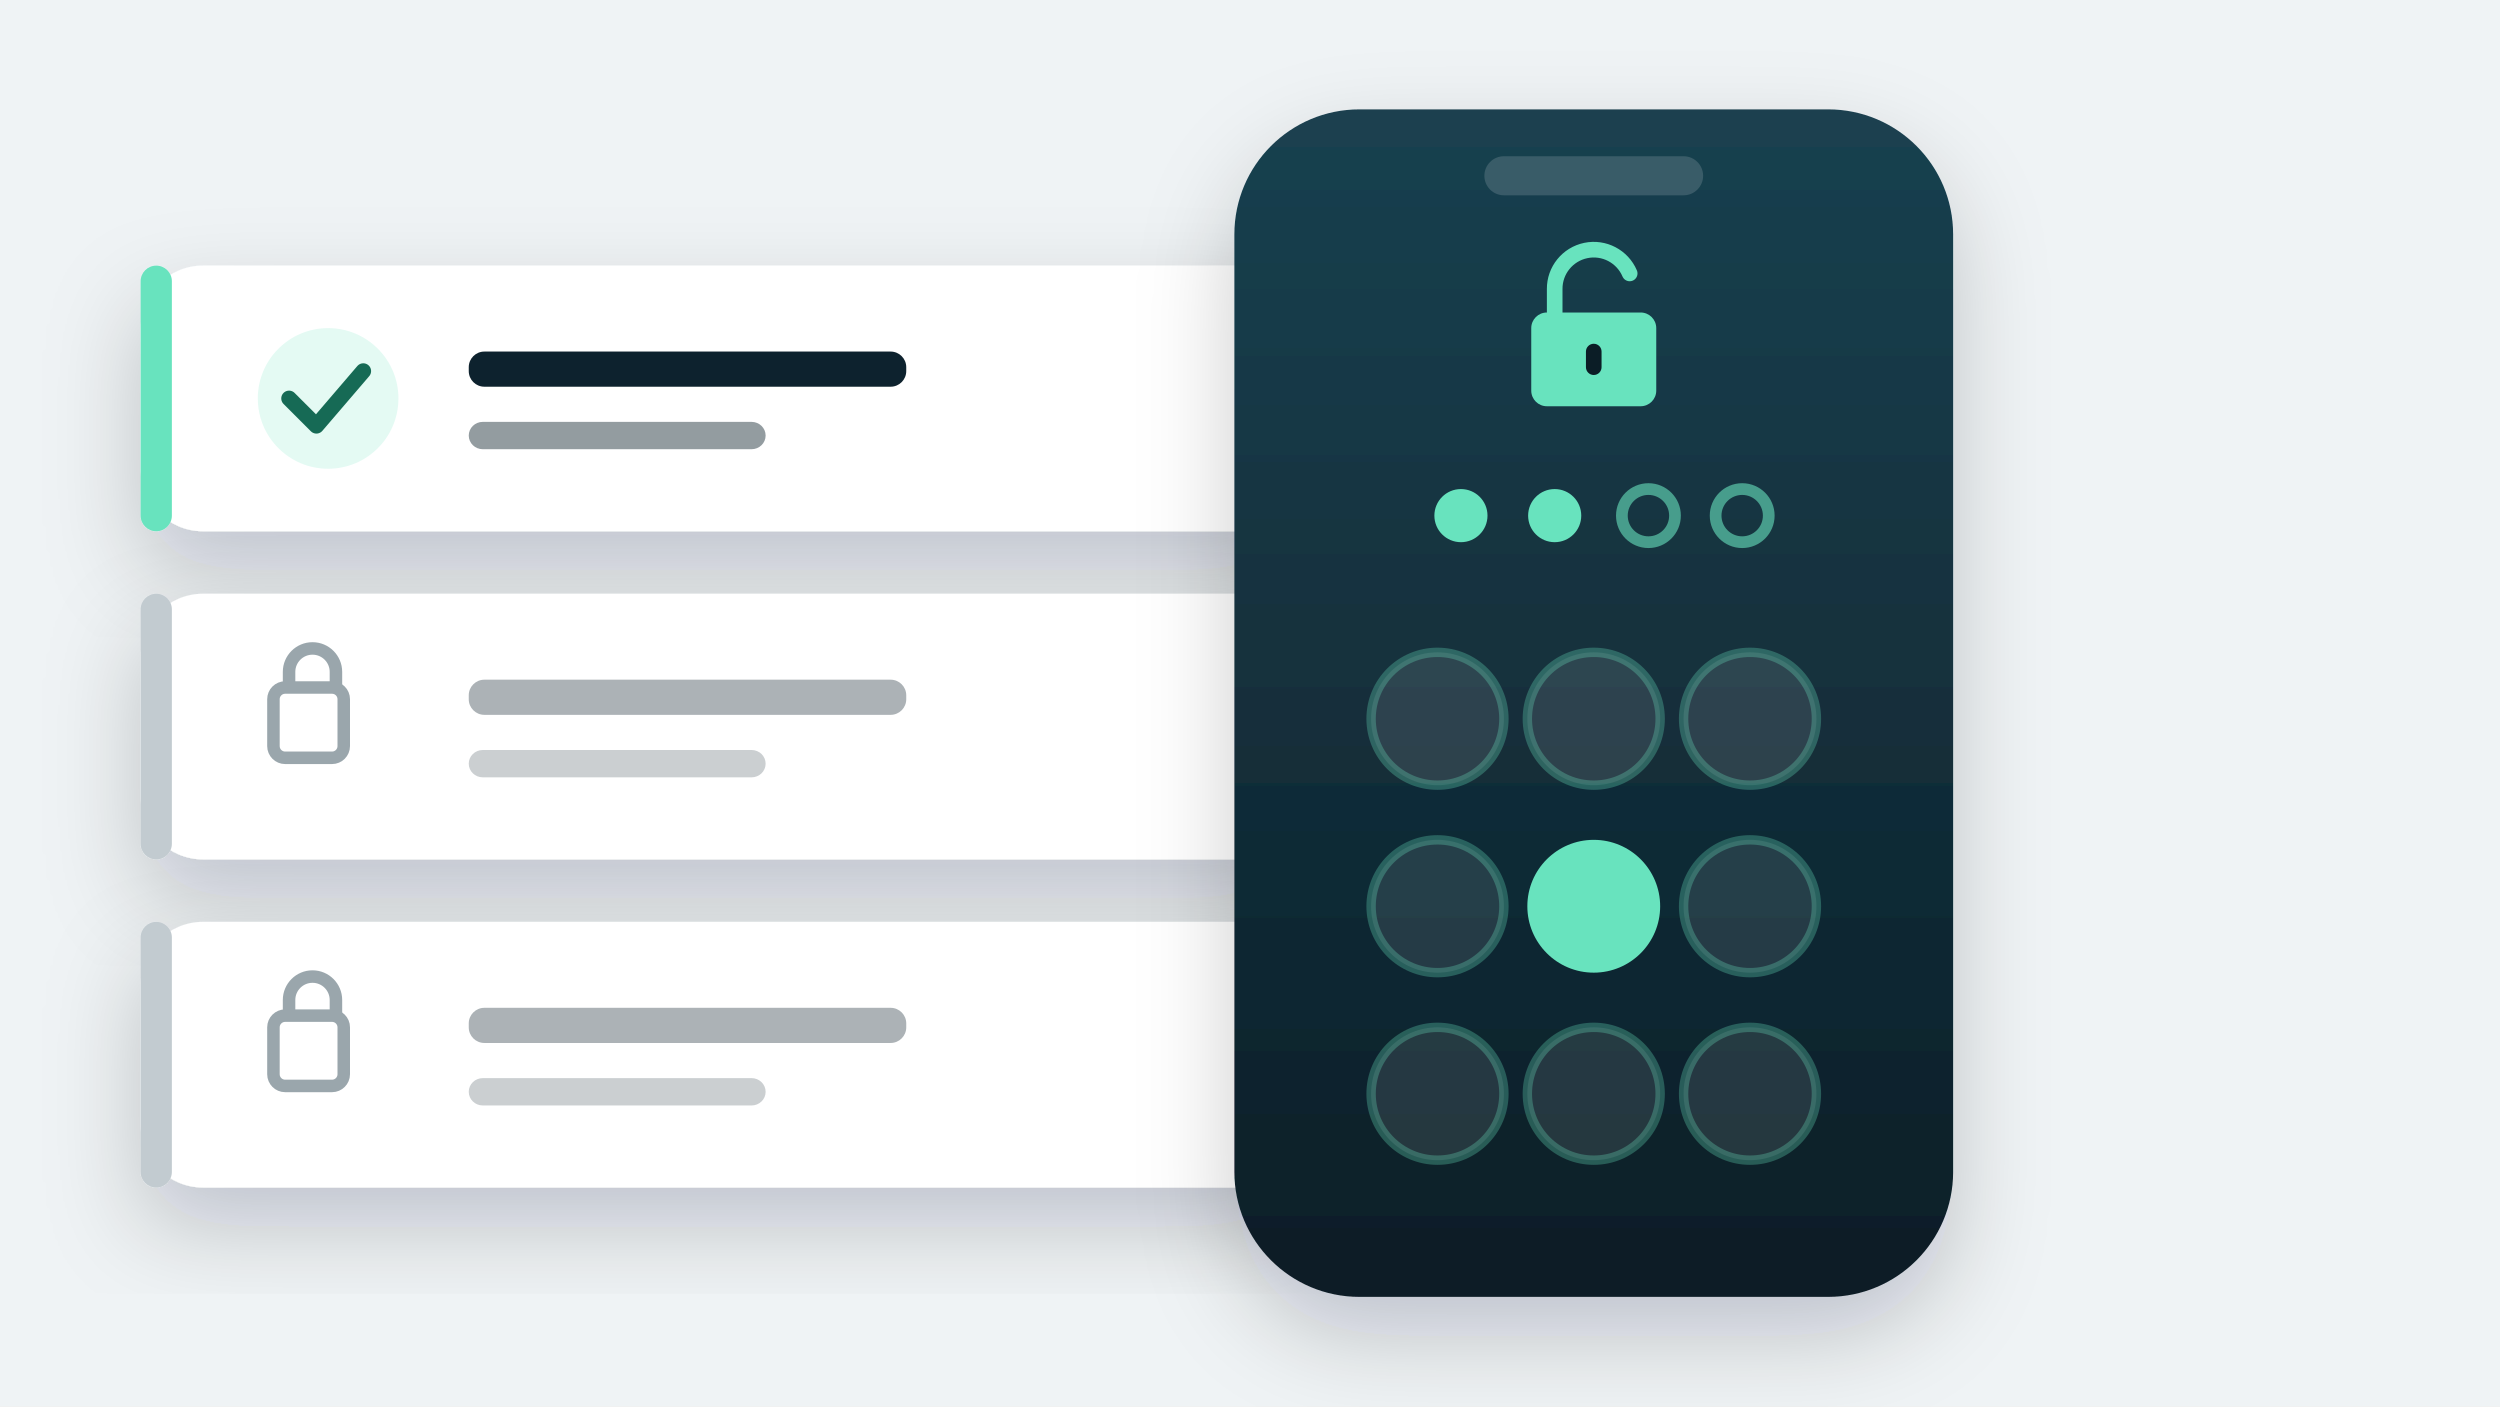
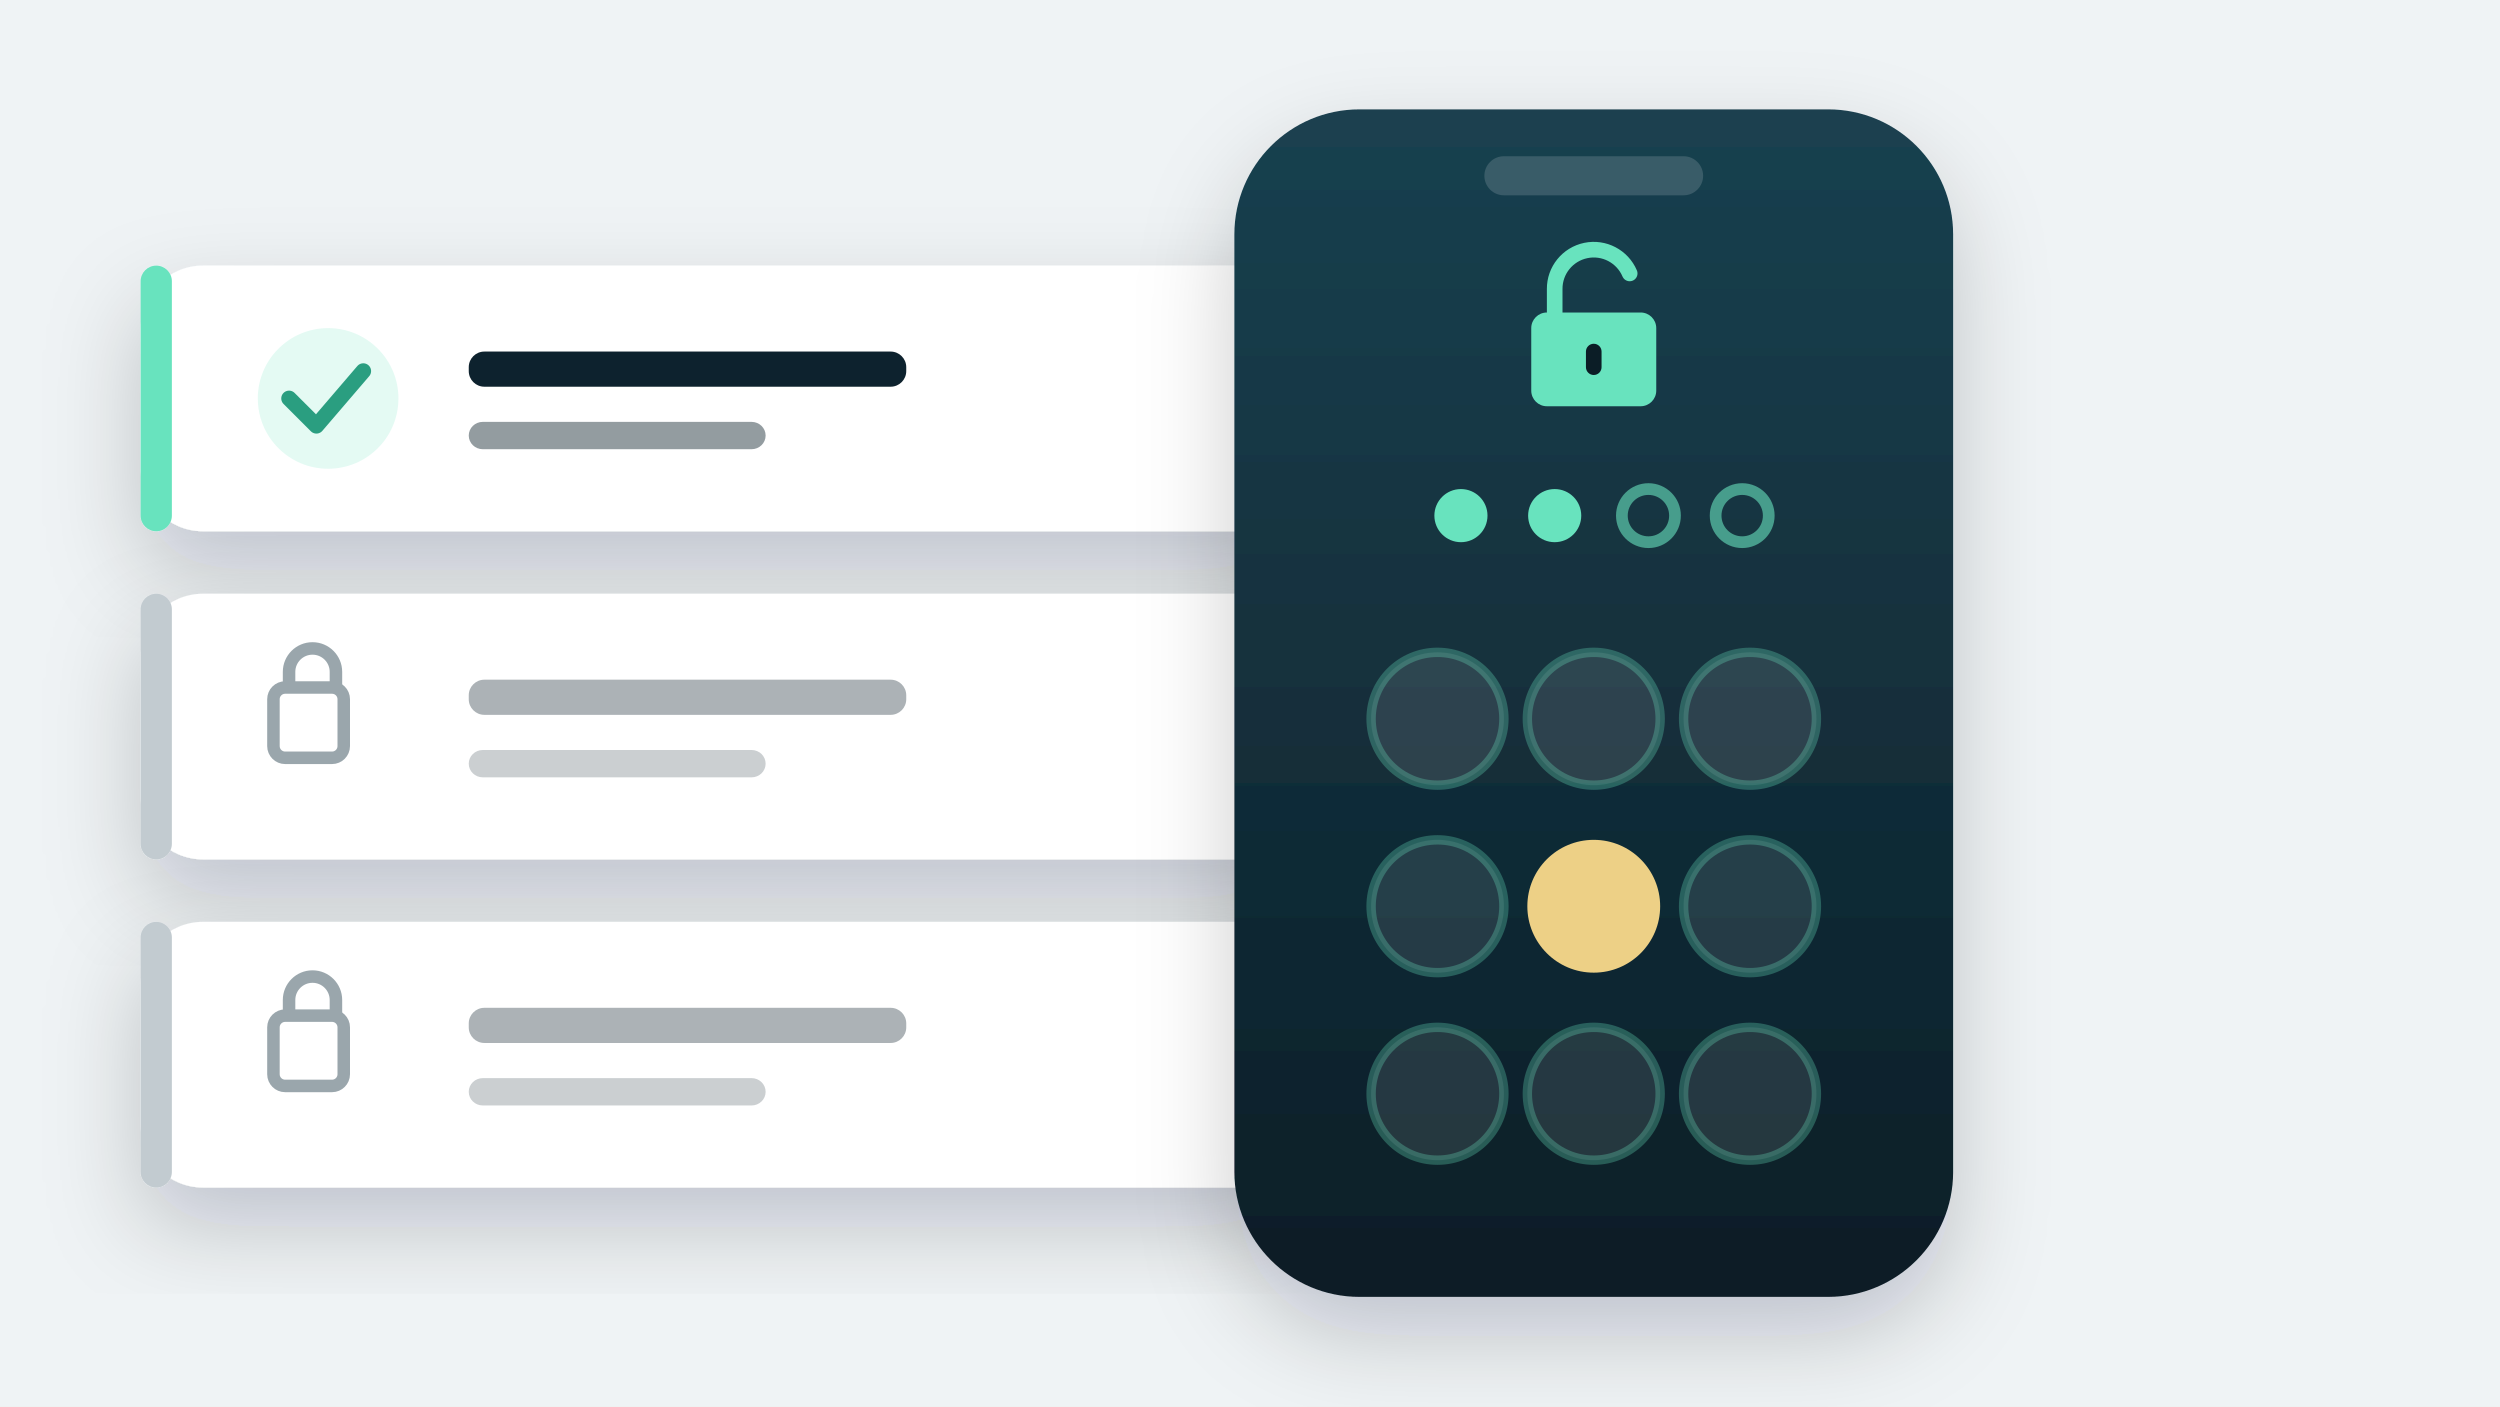
<svg xmlns="http://www.w3.org/2000/svg" viewBox="0 0 320 180" role="img" aria-label="A phone keypad granting PIN access to one zone while others stay locked">
  <defs>
    <linearGradient id="phone" x1="0" y1="0" x2="0" y2="1">
      <stop offset="0" stop-color="#1A4150" />
      <stop offset="1" stop-color="#0B1D26" />
    </linearGradient>
    <filter id="soft" x="-40%" y="-40%" width="180%" height="180%">
      <feDropShadow dx="0" dy="5" stdDeviation="6" flood-color="#0B1D26" flood-opacity="0.20" />
    </filter>
  </defs>
  <rect width="320" height="180" fill="#EFF3F5" />
  <g filter="url(#soft)">
    <rect x="18" y="34" width="150" height="34" rx="8" fill="#FFFFFF" />
    <rect x="18" y="34" width="4" height="34" rx="2" fill="#68E3BE" />
    <circle cx="42" cy="51" r="9" fill="#68E3BE" opacity="0.18" />
-     <path d="M37 51l3.5 3.5 6-7" fill="none" stroke="#176B54" stroke-width="2" stroke-linecap="round" stroke-linejoin="round" />
+     <path d="M37 51l3.5 3.5 6-7" fill="none" stroke="#2b9e80" stroke-width="2" stroke-linecap="round" stroke-linejoin="round" />
    <rect x="60" y="45" width="56" height="4.5" rx="2" fill="#10232D" />
    <rect x="60" y="54" width="38" height="3.5" rx="1.8" fill="#10232D" opacity="0.45" />
  </g>
  <g filter="url(#soft)">
    <rect x="18" y="76" width="150" height="34" rx="8" fill="#FFFFFF" />
    <rect x="18" y="76" width="4" height="34" rx="2" fill="#C2CBD0" />
    <rect x="35" y="88" width="9" height="9" rx="1.5" fill="none" stroke="#9AA6AC" stroke-width="1.6" />
    <path d="M37 88v-2a3 3 0 0 1 6 0v2" fill="none" stroke="#9AA6AC" stroke-width="1.6" />
    <rect x="60" y="87" width="56" height="4.5" rx="2" fill="#10232D" opacity="0.35" />
    <rect x="60" y="96" width="38" height="3.5" rx="1.8" fill="#10232D" opacity="0.22" />
  </g>
  <g filter="url(#soft)">
    <rect x="18" y="118" width="150" height="34" rx="8" fill="#FFFFFF" />
    <rect x="18" y="118" width="4" height="34" rx="2" fill="#C2CBD0" />
    <rect x="35" y="130" width="9" height="9" rx="1.5" fill="none" stroke="#9AA6AC" stroke-width="1.6" />
    <path d="M37 130v-2a3 3 0 0 1 6 0v2" fill="none" stroke="#9AA6AC" stroke-width="1.6" />
    <rect x="60" y="129" width="56" height="4.5" rx="2" fill="#10232D" opacity="0.35" />
    <rect x="60" y="138" width="38" height="3.5" rx="1.8" fill="#10232D" opacity="0.22" />
  </g>
  <rect x="158" y="14" width="92" height="152" rx="16" fill="url(#phone)" filter="url(#soft)" />
  <rect x="190" y="20" width="28" height="5" rx="2.5" fill="#FFFFFF" opacity="0.15" />
  <rect x="196" y="40" width="16" height="12" rx="2" fill="#68E3BE" />
  <path d="M199 40v-3a5 5 0 0 1 9.6-2" fill="none" stroke="#68E3BE" stroke-width="2" stroke-linecap="round" />
  <rect x="203" y="44" width="2" height="4" rx="1" fill="#0B1D26" />
  <g>
    <circle cx="187" cy="66" r="3.4" fill="#68E3BE" />
    <circle cx="199" cy="66" r="3.4" fill="#68E3BE" />
    <circle cx="211" cy="66" r="3.4" fill="none" stroke="#68E3BE" stroke-width="1.5" opacity="0.6" />
    <circle cx="223" cy="66" r="3.4" fill="none" stroke="#68E3BE" stroke-width="1.5" opacity="0.6" />
  </g>
  <g fill="#FFFFFF" fill-opacity="0.10" stroke="#68E3BE" stroke-opacity="0.30" stroke-width="1.2">
    <circle cx="184" cy="92" r="8.5" />
    <circle cx="204" cy="92" r="8.5" />
    <circle cx="224" cy="92" r="8.5" />
    <circle cx="184" cy="116" r="8.5" />
    <circle cx="224" cy="116" r="8.5" />
    <circle cx="184" cy="140" r="8.5" />
    <circle cx="204" cy="140" r="8.5" />
    <circle cx="224" cy="140" r="8.5" />
  </g>
-   <circle cx="204" cy="116" r="8.5" fill="#68E3BE" />
+   <circle cx="204" cy="116" r="8.5" fill="#EDD086" />
</svg>
